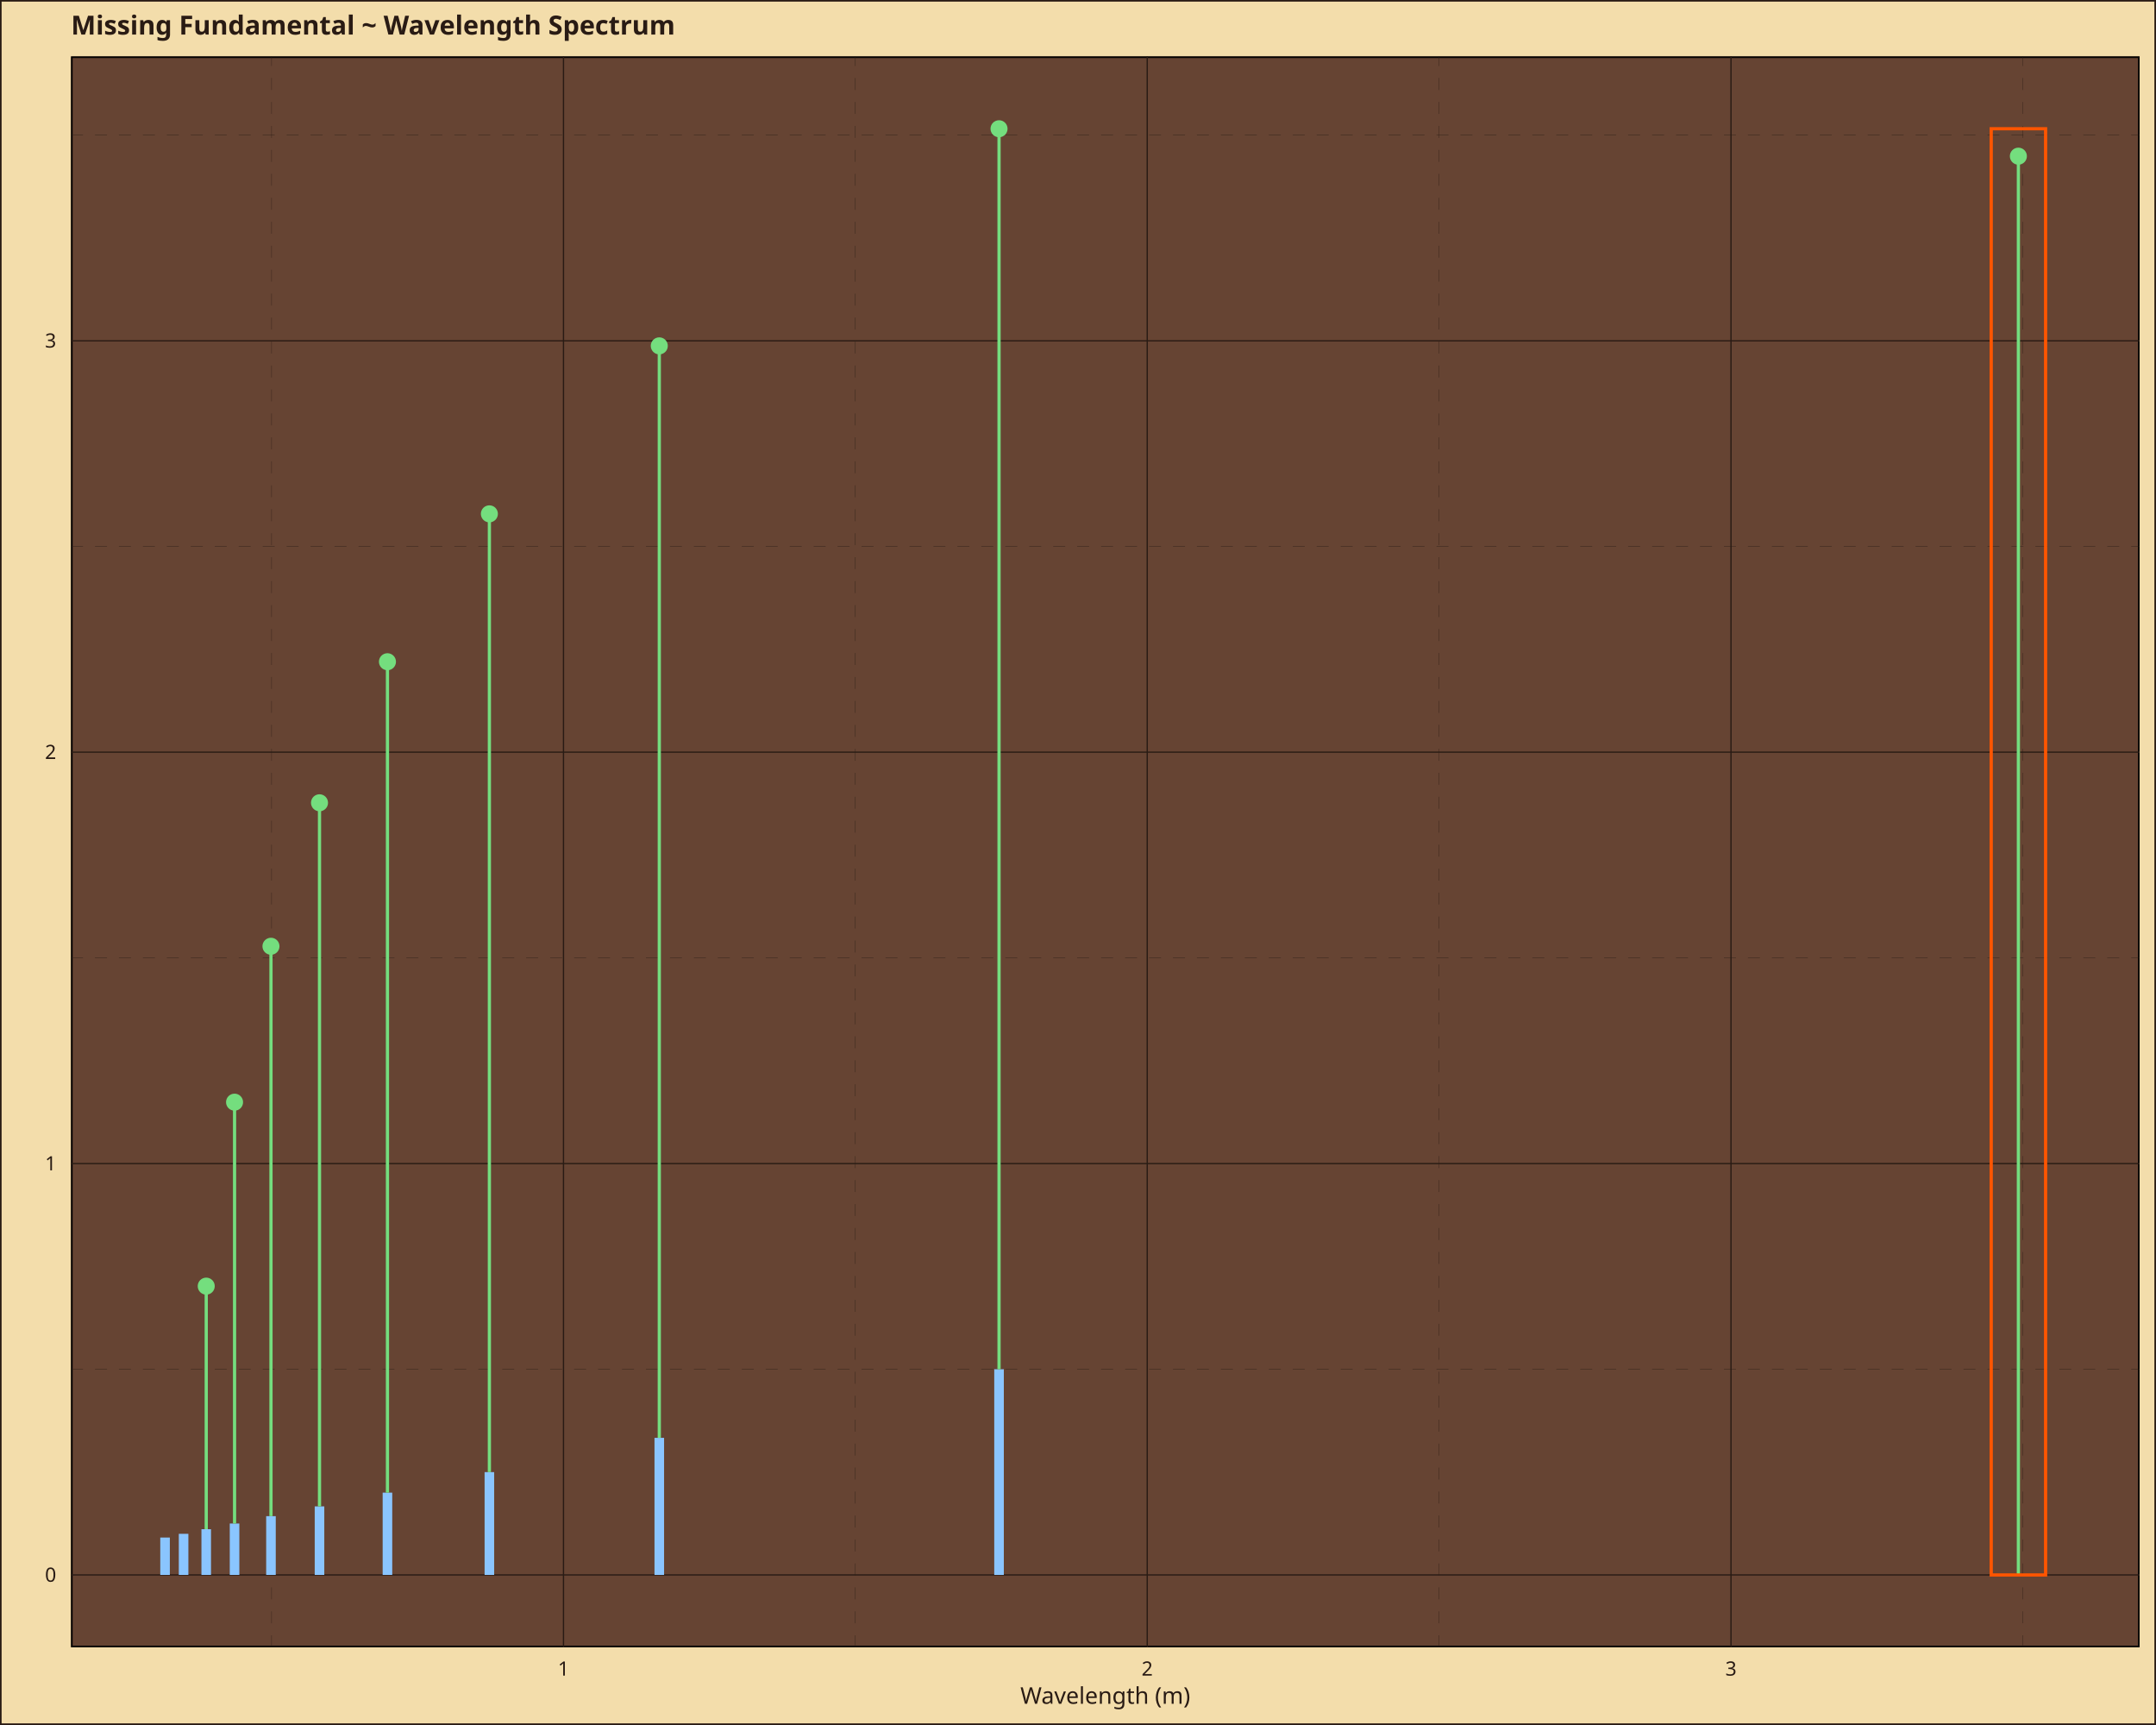
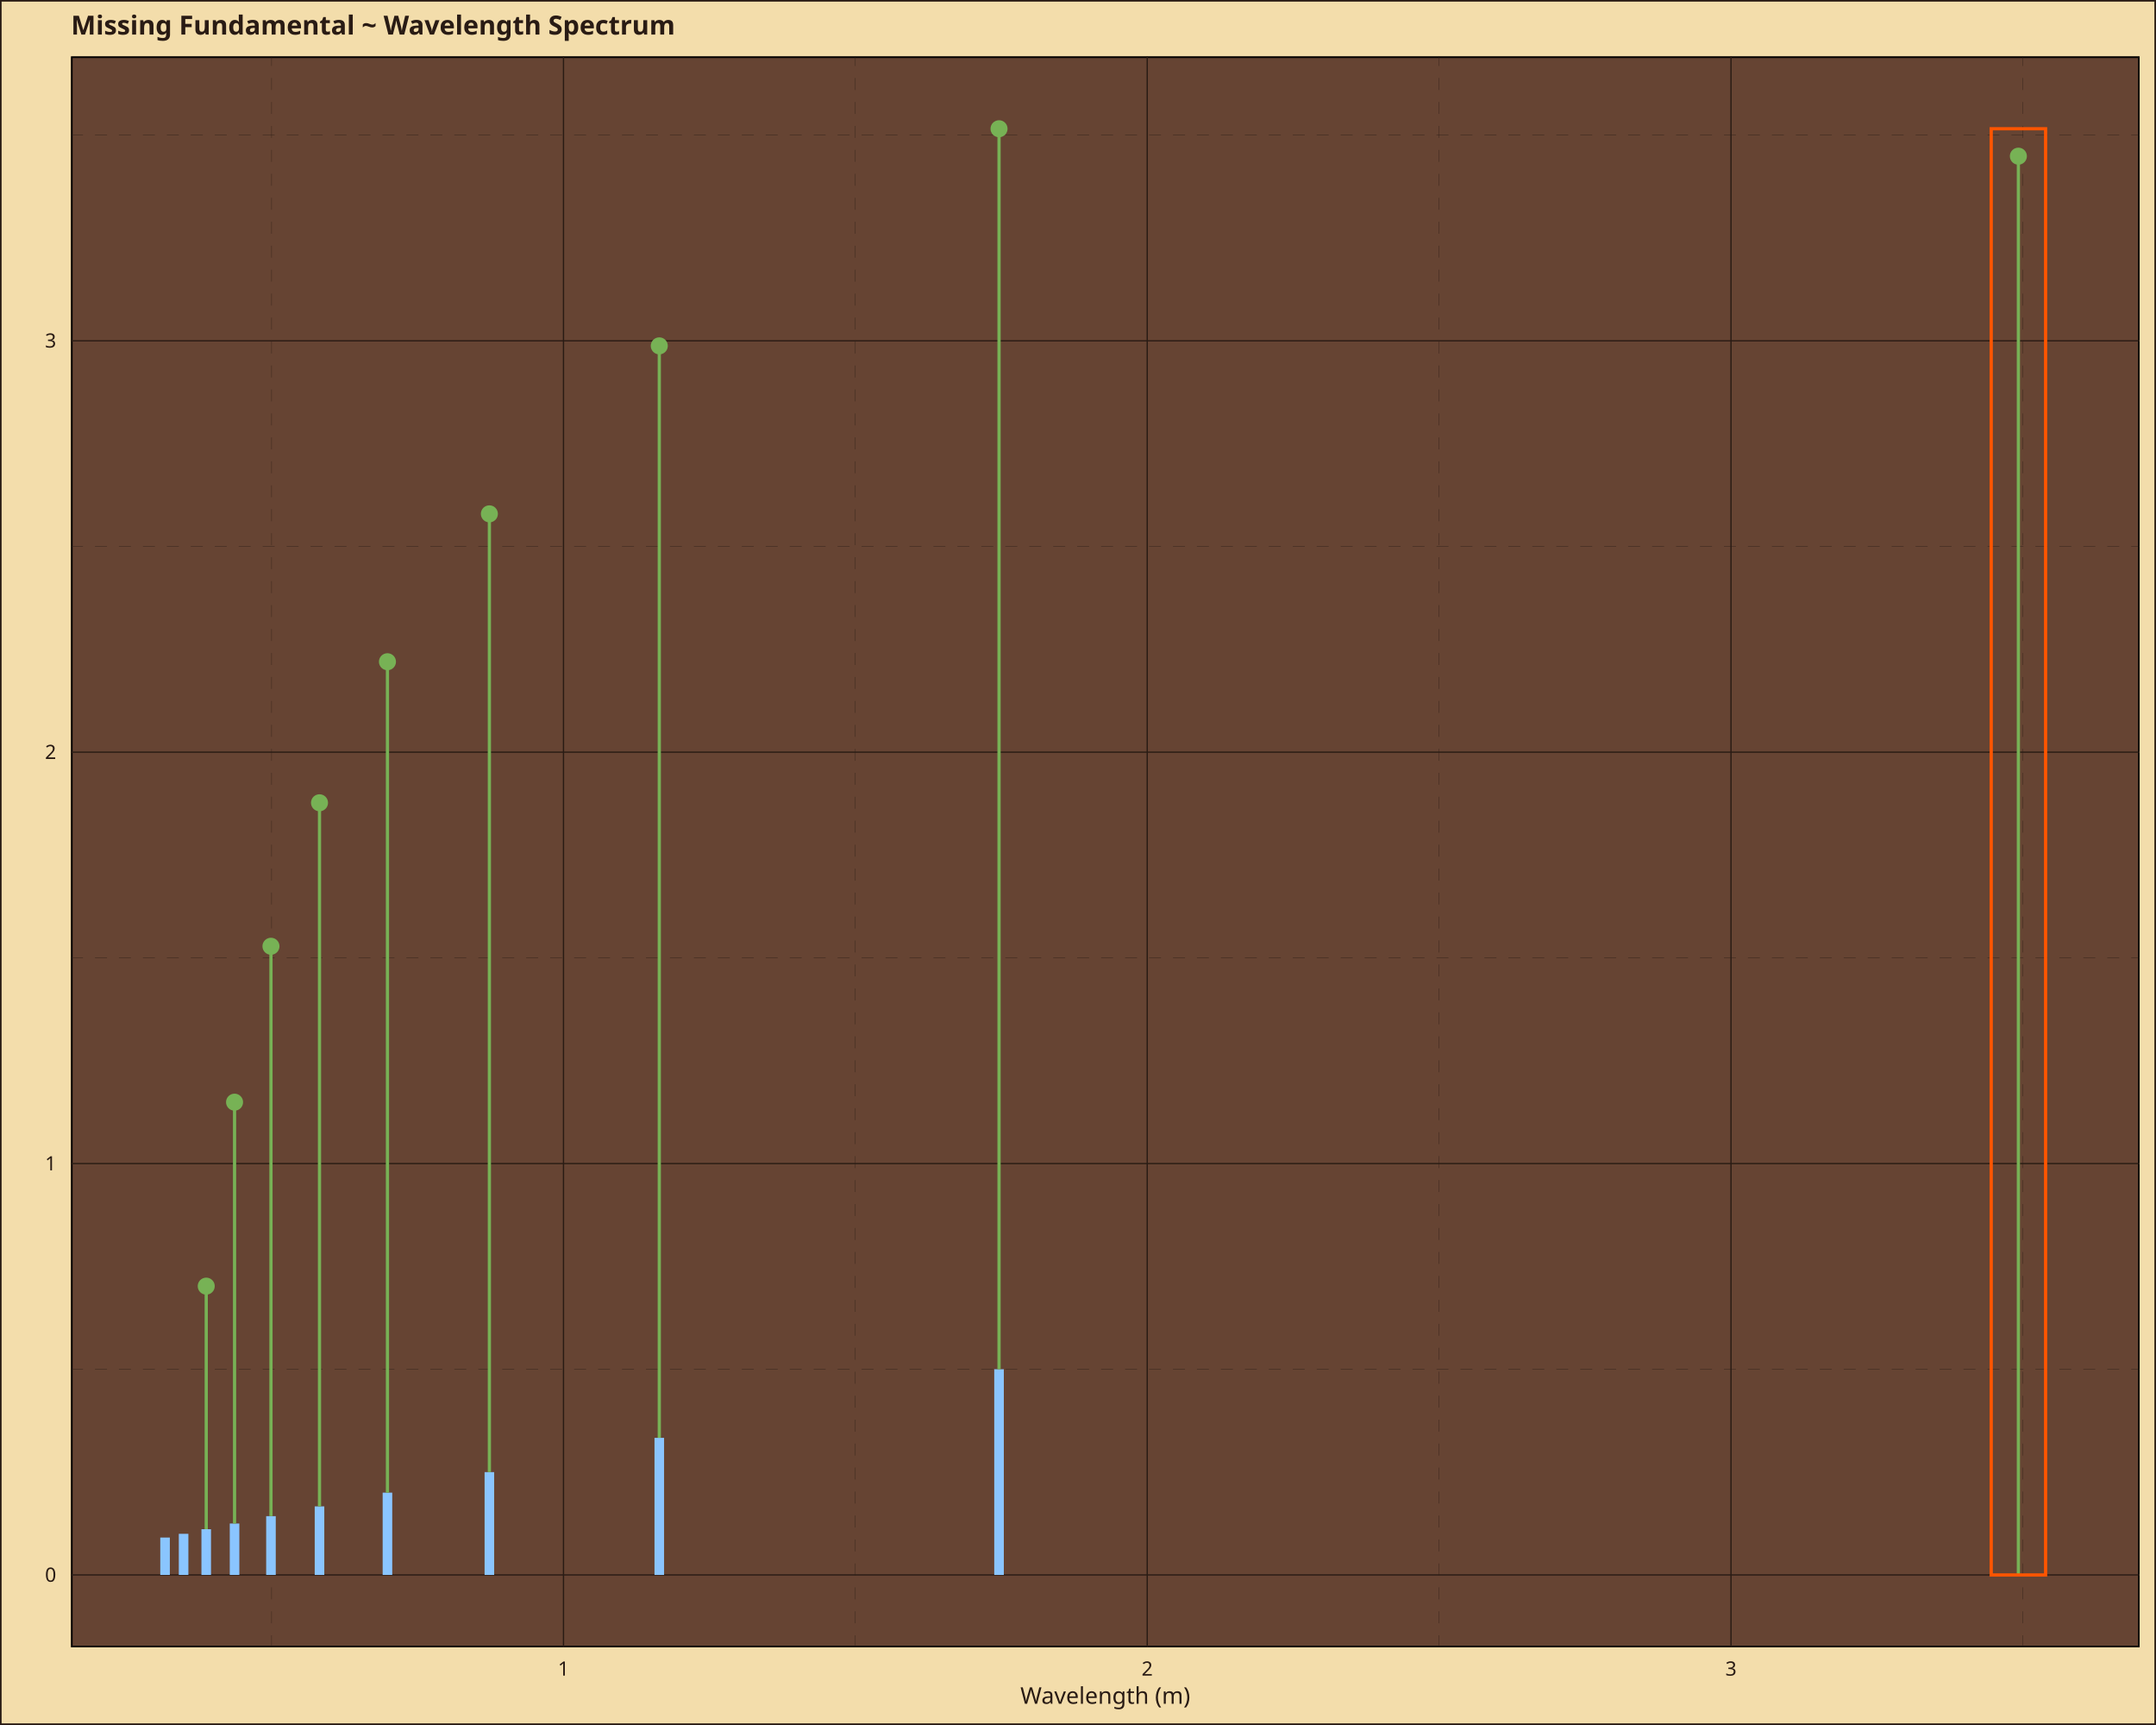
<svg xmlns="http://www.w3.org/2000/svg" class="svglite" data-engine-version="2.0" width="720.00pt" height="576.00pt" viewBox="0 0 720.00 576.00">
  <defs>
    <style type="text/css">
    .svglite line, .svglite polyline, .svglite polygon, .svglite path, .svglite rect, .svglite circle {
      fill: none;
      stroke: #000000;
      stroke-linecap: round;
      stroke-linejoin: round;
      stroke-miterlimit: 10.00;
    }
  </style>
  </defs>
  <rect width="100%" height="100%" style="stroke: none; fill: #FFFFFF;" />
  <defs>
    <clipPath id="cpMC4wMHw3MjAuMDB8MC4wMHw1NzYuMDA=">
      <rect x="0.00" y="0.00" width="720.00" height="576.00" />
    </clipPath>
  </defs>
  <g clip-path="url(#cpMC4wMHw3MjAuMDB8MC4wMHw1NzYuMDA=)">
    <rect x="0.00" y="0.00" width="720.00" height="576.00" style="stroke-width: 1.07; stroke: #291B14; fill: #F3DDAB;" />
  </g>
  <defs>
    <clipPath id="cpMjMuNzJ8NzE0LjUyfDE4Ljg0fDU1MC4wNA==">
      <rect x="23.72" y="18.84" width="690.80" height="531.20" />
    </clipPath>
  </defs>
  <g clip-path="url(#cpMjMuNzJ8NzE0LjUyfDE4Ljg0fDU1MC4wNA==)">
    <rect x="23.72" y="18.84" width="690.80" height="531.20" style="stroke-width: 1.07; fill: #664433;" />
    <polyline points="23.72,457.21 714.52,457.21 " style="stroke-width: 0.11; stroke: #291B14; stroke-dasharray: 4.00,4.00; stroke-linecap: butt;" />
    <polyline points="23.72,319.85 714.52,319.85 " style="stroke-width: 0.11; stroke: #291B14; stroke-dasharray: 4.00,4.00; stroke-linecap: butt;" />
    <polyline points="23.72,182.48 714.52,182.48 " style="stroke-width: 0.11; stroke: #291B14; stroke-dasharray: 4.00,4.00; stroke-linecap: butt;" />
    <polyline points="23.72,45.12 714.52,45.12 " style="stroke-width: 0.11; stroke: #291B14; stroke-dasharray: 4.00,4.00; stroke-linecap: butt;" />
    <polyline points="90.70,550.04 90.70,18.84 " style="stroke-width: 0.11; stroke: #291B14; stroke-dasharray: 4.00,4.00; stroke-linecap: butt;" />
    <polyline points="285.65,550.04 285.65,18.84 " style="stroke-width: 0.11; stroke: #291B14; stroke-dasharray: 4.00,4.00; stroke-linecap: butt;" />
    <polyline points="480.60,550.04 480.60,18.84 " style="stroke-width: 0.11; stroke: #291B14; stroke-dasharray: 4.00,4.00; stroke-linecap: butt;" />
    <polyline points="675.55,550.04 675.55,18.84 " style="stroke-width: 0.11; stroke: #291B14; stroke-dasharray: 4.00,4.00; stroke-linecap: butt;" />
    <polyline points="23.72,525.89 714.52,525.89 " style="stroke-width: 0.43; stroke: #291B14; stroke-linecap: butt;" />
    <polyline points="23.72,388.53 714.52,388.53 " style="stroke-width: 0.43; stroke: #291B14; stroke-linecap: butt;" />
    <polyline points="23.72,251.16 714.52,251.16 " style="stroke-width: 0.43; stroke: #291B14; stroke-linecap: butt;" />
    <polyline points="23.72,113.80 714.52,113.80 " style="stroke-width: 0.43; stroke: #291B14; stroke-linecap: butt;" />
    <polyline points="188.18,550.04 188.18,18.84 " style="stroke-width: 0.43; stroke: #291B14; stroke-linecap: butt;" />
    <polyline points="383.12,550.04 383.12,18.84 " style="stroke-width: 0.43; stroke: #291B14; stroke-linecap: butt;" />
    <polyline points="578.07,550.04 578.07,18.84 " style="stroke-width: 0.43; stroke: #291B14; stroke-linecap: butt;" />
    <line x1="55.12" y1="513.41" x2="55.12" y2="525.89" style="stroke-width: 3.20; stroke: #8AC5FF; stroke-linecap: butt;" />
    <line x1="61.31" y1="512.16" x2="61.31" y2="525.89" style="stroke-width: 3.20; stroke: #8AC5FF; stroke-linecap: butt;" />
    <line x1="68.87" y1="510.63" x2="68.87" y2="525.89" style="stroke-width: 3.20; stroke: #8AC5FF; stroke-linecap: butt;" />
    <line x1="78.33" y1="508.72" x2="78.33" y2="525.89" style="stroke-width: 3.20; stroke: #8AC5FF; stroke-linecap: butt;" />
    <line x1="90.49" y1="506.27" x2="90.49" y2="525.89" style="stroke-width: 3.20; stroke: #8AC5FF; stroke-linecap: butt;" />
    <line x1="106.70" y1="503.00" x2="106.70" y2="525.89" style="stroke-width: 3.20; stroke: #8AC5FF; stroke-linecap: butt;" />
    <line x1="129.39" y1="498.42" x2="129.39" y2="525.89" style="stroke-width: 3.20; stroke: #8AC5FF; stroke-linecap: butt;" />
    <line x1="163.43" y1="491.55" x2="163.43" y2="525.89" style="stroke-width: 3.20; stroke: #8AC5FF; stroke-linecap: butt;" />
    <line x1="220.17" y1="480.11" x2="220.17" y2="525.89" style="stroke-width: 3.20; stroke: #8AC5FF; stroke-linecap: butt;" />
    <line x1="333.63" y1="457.21" x2="333.63" y2="525.89" style="stroke-width: 3.20; stroke: #8AC5FF; stroke-linecap: butt;" />
-     <line x1="68.87" y1="510.63" x2="68.87" y2="429.46" style="stroke-width: 1.07; stroke: #74DE7E; stroke-linecap: butt;" />
-     <line x1="78.33" y1="508.72" x2="78.33" y2="368.03" style="stroke-width: 1.07; stroke: #74DE7E; stroke-linecap: butt;" />
-     <line x1="90.49" y1="506.27" x2="90.49" y2="315.97" style="stroke-width: 1.07; stroke: #74DE7E; stroke-linecap: butt;" />
-     <line x1="106.70" y1="503.00" x2="106.70" y2="268.06" style="stroke-width: 1.07; stroke: #74DE7E; stroke-linecap: butt;" />
-     <line x1="129.39" y1="498.42" x2="129.39" y2="220.96" style="stroke-width: 1.07; stroke: #74DE7E; stroke-linecap: butt;" />
-     <line x1="163.43" y1="491.55" x2="163.43" y2="171.58" style="stroke-width: 1.07; stroke: #74DE7E; stroke-linecap: butt;" />
-     <line x1="220.17" y1="480.11" x2="220.17" y2="115.49" style="stroke-width: 1.07; stroke: #74DE7E; stroke-linecap: butt;" />
-     <line x1="333.63" y1="457.21" x2="333.63" y2="42.99" style="stroke-width: 1.07; stroke: #74DE7E; stroke-linecap: butt;" />
-     <line x1="674.04" y1="525.89" x2="674.04" y2="52.15" style="stroke-width: 1.07; stroke: #74DE7E; stroke-linecap: butt;" />
-     <circle cx="68.87" cy="429.46" r="2.49" style="stroke-width: 0.71; stroke: #74DE7E; fill: #74DE7E;" />
-     <circle cx="78.33" cy="368.03" r="2.49" style="stroke-width: 0.71; stroke: #74DE7E; fill: #74DE7E;" />
-     <circle cx="90.49" cy="315.97" r="2.49" style="stroke-width: 0.71; stroke: #74DE7E; fill: #74DE7E;" />
-     <circle cx="106.70" cy="268.06" r="2.49" style="stroke-width: 0.71; stroke: #74DE7E; fill: #74DE7E;" />
-     <circle cx="129.39" cy="220.96" r="2.49" style="stroke-width: 0.71; stroke: #74DE7E; fill: #74DE7E;" />
-     <circle cx="163.43" cy="171.58" r="2.49" style="stroke-width: 0.71; stroke: #74DE7E; fill: #74DE7E;" />
-     <circle cx="220.17" cy="115.49" r="2.49" style="stroke-width: 0.71; stroke: #74DE7E; fill: #74DE7E;" />
-     <circle cx="333.63" cy="42.99" r="2.49" style="stroke-width: 0.71; stroke: #74DE7E; fill: #74DE7E;" />
-     <circle cx="674.04" cy="52.15" r="2.49" style="stroke-width: 0.71; stroke: #74DE7E; fill: #74DE7E;" />
+     <line x1="68.87" y1="510.63" x2="68.87" y2="429.46" style="stroke-width: 1.07; stroke: #77B255; stroke-linecap: butt;" />
+     <line x1="78.33" y1="508.72" x2="78.33" y2="368.03" style="stroke-width: 1.07; stroke: #77B255; stroke-linecap: butt;" />
+     <line x1="90.49" y1="506.27" x2="90.49" y2="315.97" style="stroke-width: 1.07; stroke: #77B255; stroke-linecap: butt;" />
+     <line x1="106.70" y1="503.00" x2="106.70" y2="268.06" style="stroke-width: 1.07; stroke: #77B255; stroke-linecap: butt;" />
+     <line x1="129.39" y1="498.42" x2="129.39" y2="220.96" style="stroke-width: 1.07; stroke: #77B255; stroke-linecap: butt;" />
+     <line x1="163.43" y1="491.55" x2="163.43" y2="171.58" style="stroke-width: 1.07; stroke: #77B255; stroke-linecap: butt;" />
+     <line x1="220.17" y1="480.11" x2="220.17" y2="115.49" style="stroke-width: 1.07; stroke: #77B255; stroke-linecap: butt;" />
+     <line x1="333.63" y1="457.21" x2="333.63" y2="42.99" style="stroke-width: 1.07; stroke: #77B255; stroke-linecap: butt;" />
+     <line x1="674.04" y1="525.89" x2="674.04" y2="52.15" style="stroke-width: 1.07; stroke: #77B255; stroke-linecap: butt;" />
+     <circle cx="68.87" cy="429.46" r="2.49" style="stroke-width: 0.71; stroke: #77B255; fill: #77B255;" />
+     <circle cx="78.33" cy="368.03" r="2.49" style="stroke-width: 0.71; stroke: #77B255; fill: #77B255;" />
+     <circle cx="90.49" cy="315.97" r="2.49" style="stroke-width: 0.71; stroke: #77B255; fill: #77B255;" />
+     <circle cx="106.70" cy="268.06" r="2.49" style="stroke-width: 0.71; stroke: #77B255; fill: #77B255;" />
+     <circle cx="129.39" cy="220.96" r="2.49" style="stroke-width: 0.71; stroke: #77B255; fill: #77B255;" />
+     <circle cx="163.43" cy="171.58" r="2.49" style="stroke-width: 0.71; stroke: #77B255; fill: #77B255;" />
+     <circle cx="220.17" cy="115.49" r="2.49" style="stroke-width: 0.71; stroke: #77B255; fill: #77B255;" />
+     <circle cx="333.63" cy="42.99" r="2.49" style="stroke-width: 0.71; stroke: #77B255; fill: #77B255;" />
+     <circle cx="674.04" cy="52.15" r="2.49" style="stroke-width: 0.71; stroke: #77B255; fill: #77B255;" />
    <rect x="664.97" y="42.99" width="18.16" height="482.91" style="stroke-width: 1.07; stroke: #FF5500; stroke-linecap: butt; stroke-linejoin: miter;" />
  </g>
  <g clip-path="url(#cpMC4wMHw3MjAuMDB8MC4wMHw1NzYuMDA=)">
    <text x="18.79" y="528.17" text-anchor="end" style="font-size: 6.60px; fill: #291B14; font-family: sans;" textLength="3.67px" lengthAdjust="spacingAndGlyphs">0</text>
    <text x="18.79" y="390.80" text-anchor="end" style="font-size: 6.60px; fill: #291B14; font-family: sans;" textLength="3.67px" lengthAdjust="spacingAndGlyphs">1</text>
    <text x="18.79" y="253.44" text-anchor="end" style="font-size: 6.60px; fill: #291B14; font-family: sans;" textLength="3.67px" lengthAdjust="spacingAndGlyphs">2</text>
    <text x="18.79" y="116.07" text-anchor="end" style="font-size: 6.60px; fill: #291B14; font-family: sans;" textLength="3.67px" lengthAdjust="spacingAndGlyphs">3</text>
    <text x="188.18" y="559.51" text-anchor="middle" style="font-size: 6.60px; fill: #291B14; font-family: sans;" textLength="3.67px" lengthAdjust="spacingAndGlyphs">1</text>
    <text x="383.12" y="559.51" text-anchor="middle" style="font-size: 6.60px; fill: #291B14; font-family: sans;" textLength="3.67px" lengthAdjust="spacingAndGlyphs">2</text>
    <text x="578.07" y="559.51" text-anchor="middle" style="font-size: 6.60px; fill: #291B14; font-family: sans;" textLength="3.67px" lengthAdjust="spacingAndGlyphs">3</text>
    <text x="369.12" y="568.92" text-anchor="middle" style="font-size: 7.70px; fill: #291B14; font-family: sans;" textLength="54.35px" lengthAdjust="spacingAndGlyphs">Wavelength (m)</text>
    <text x="23.72" y="11.54" style="font-size: 8.80px; font-weight: bold; fill: #291B14; font-family: sans;" textLength="180.27px" lengthAdjust="spacingAndGlyphs">Missing Fundamental ~ Wavelength Spectrum</text>
  </g>
</svg>
